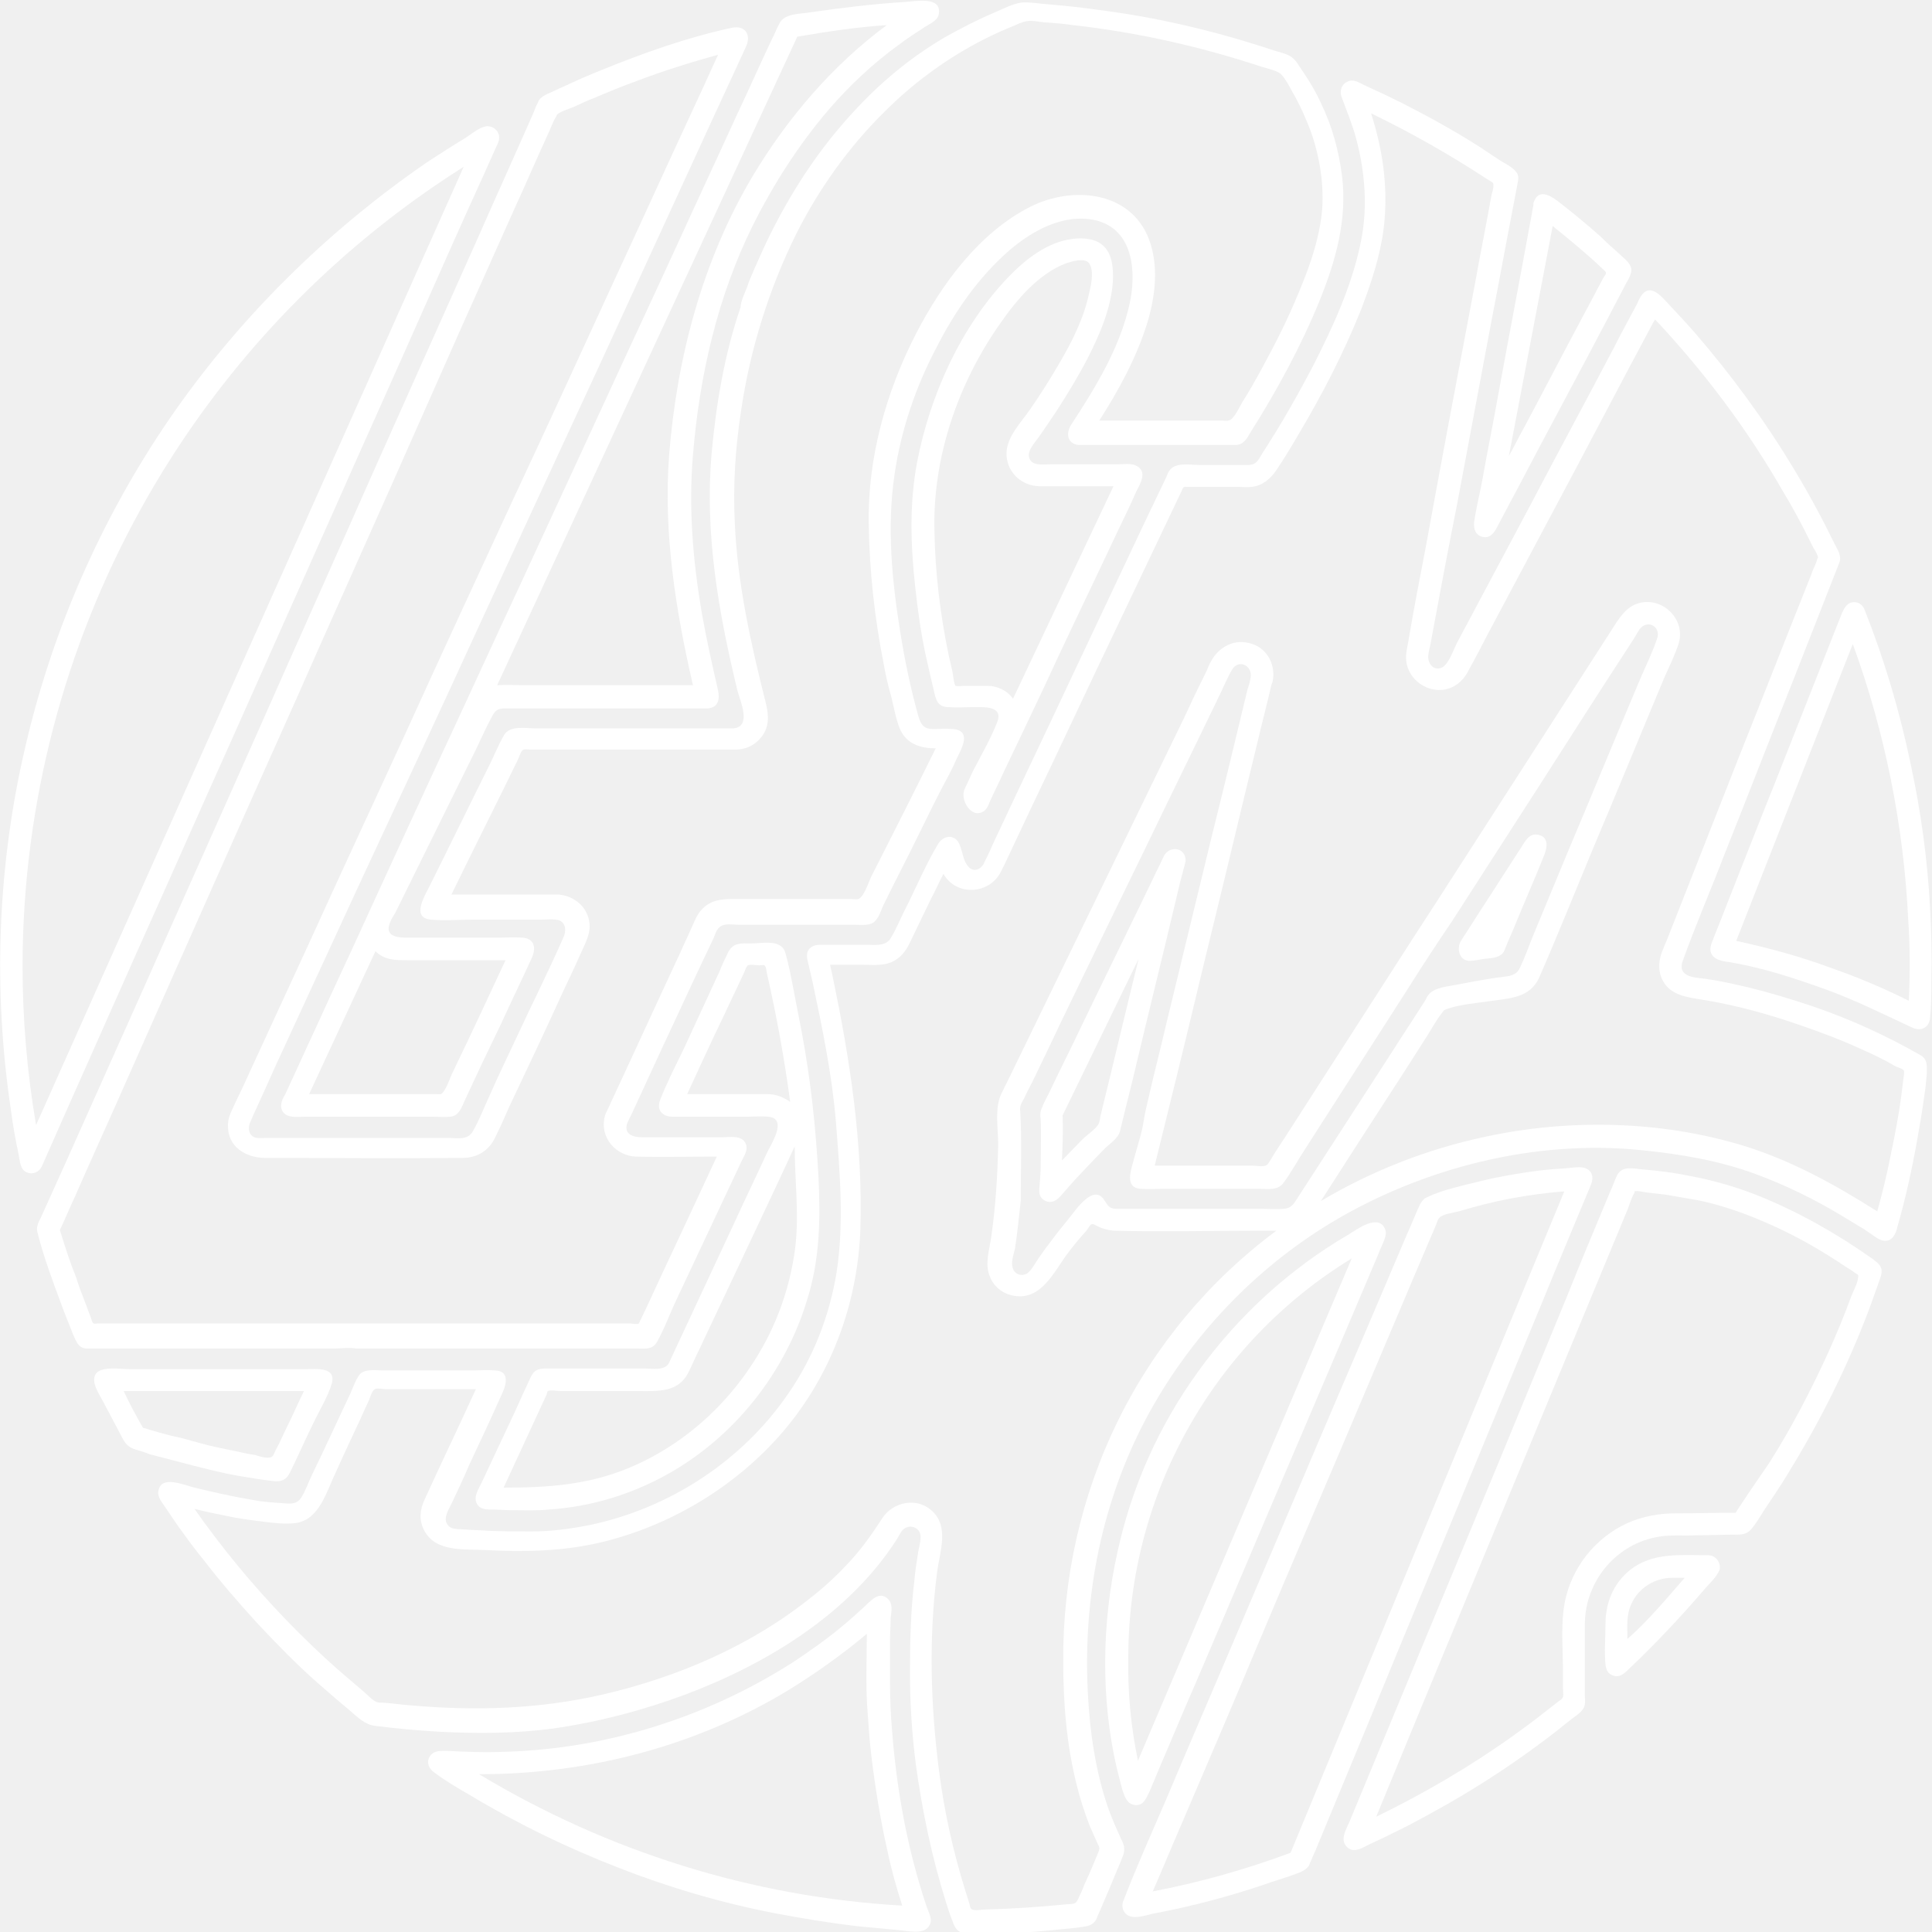
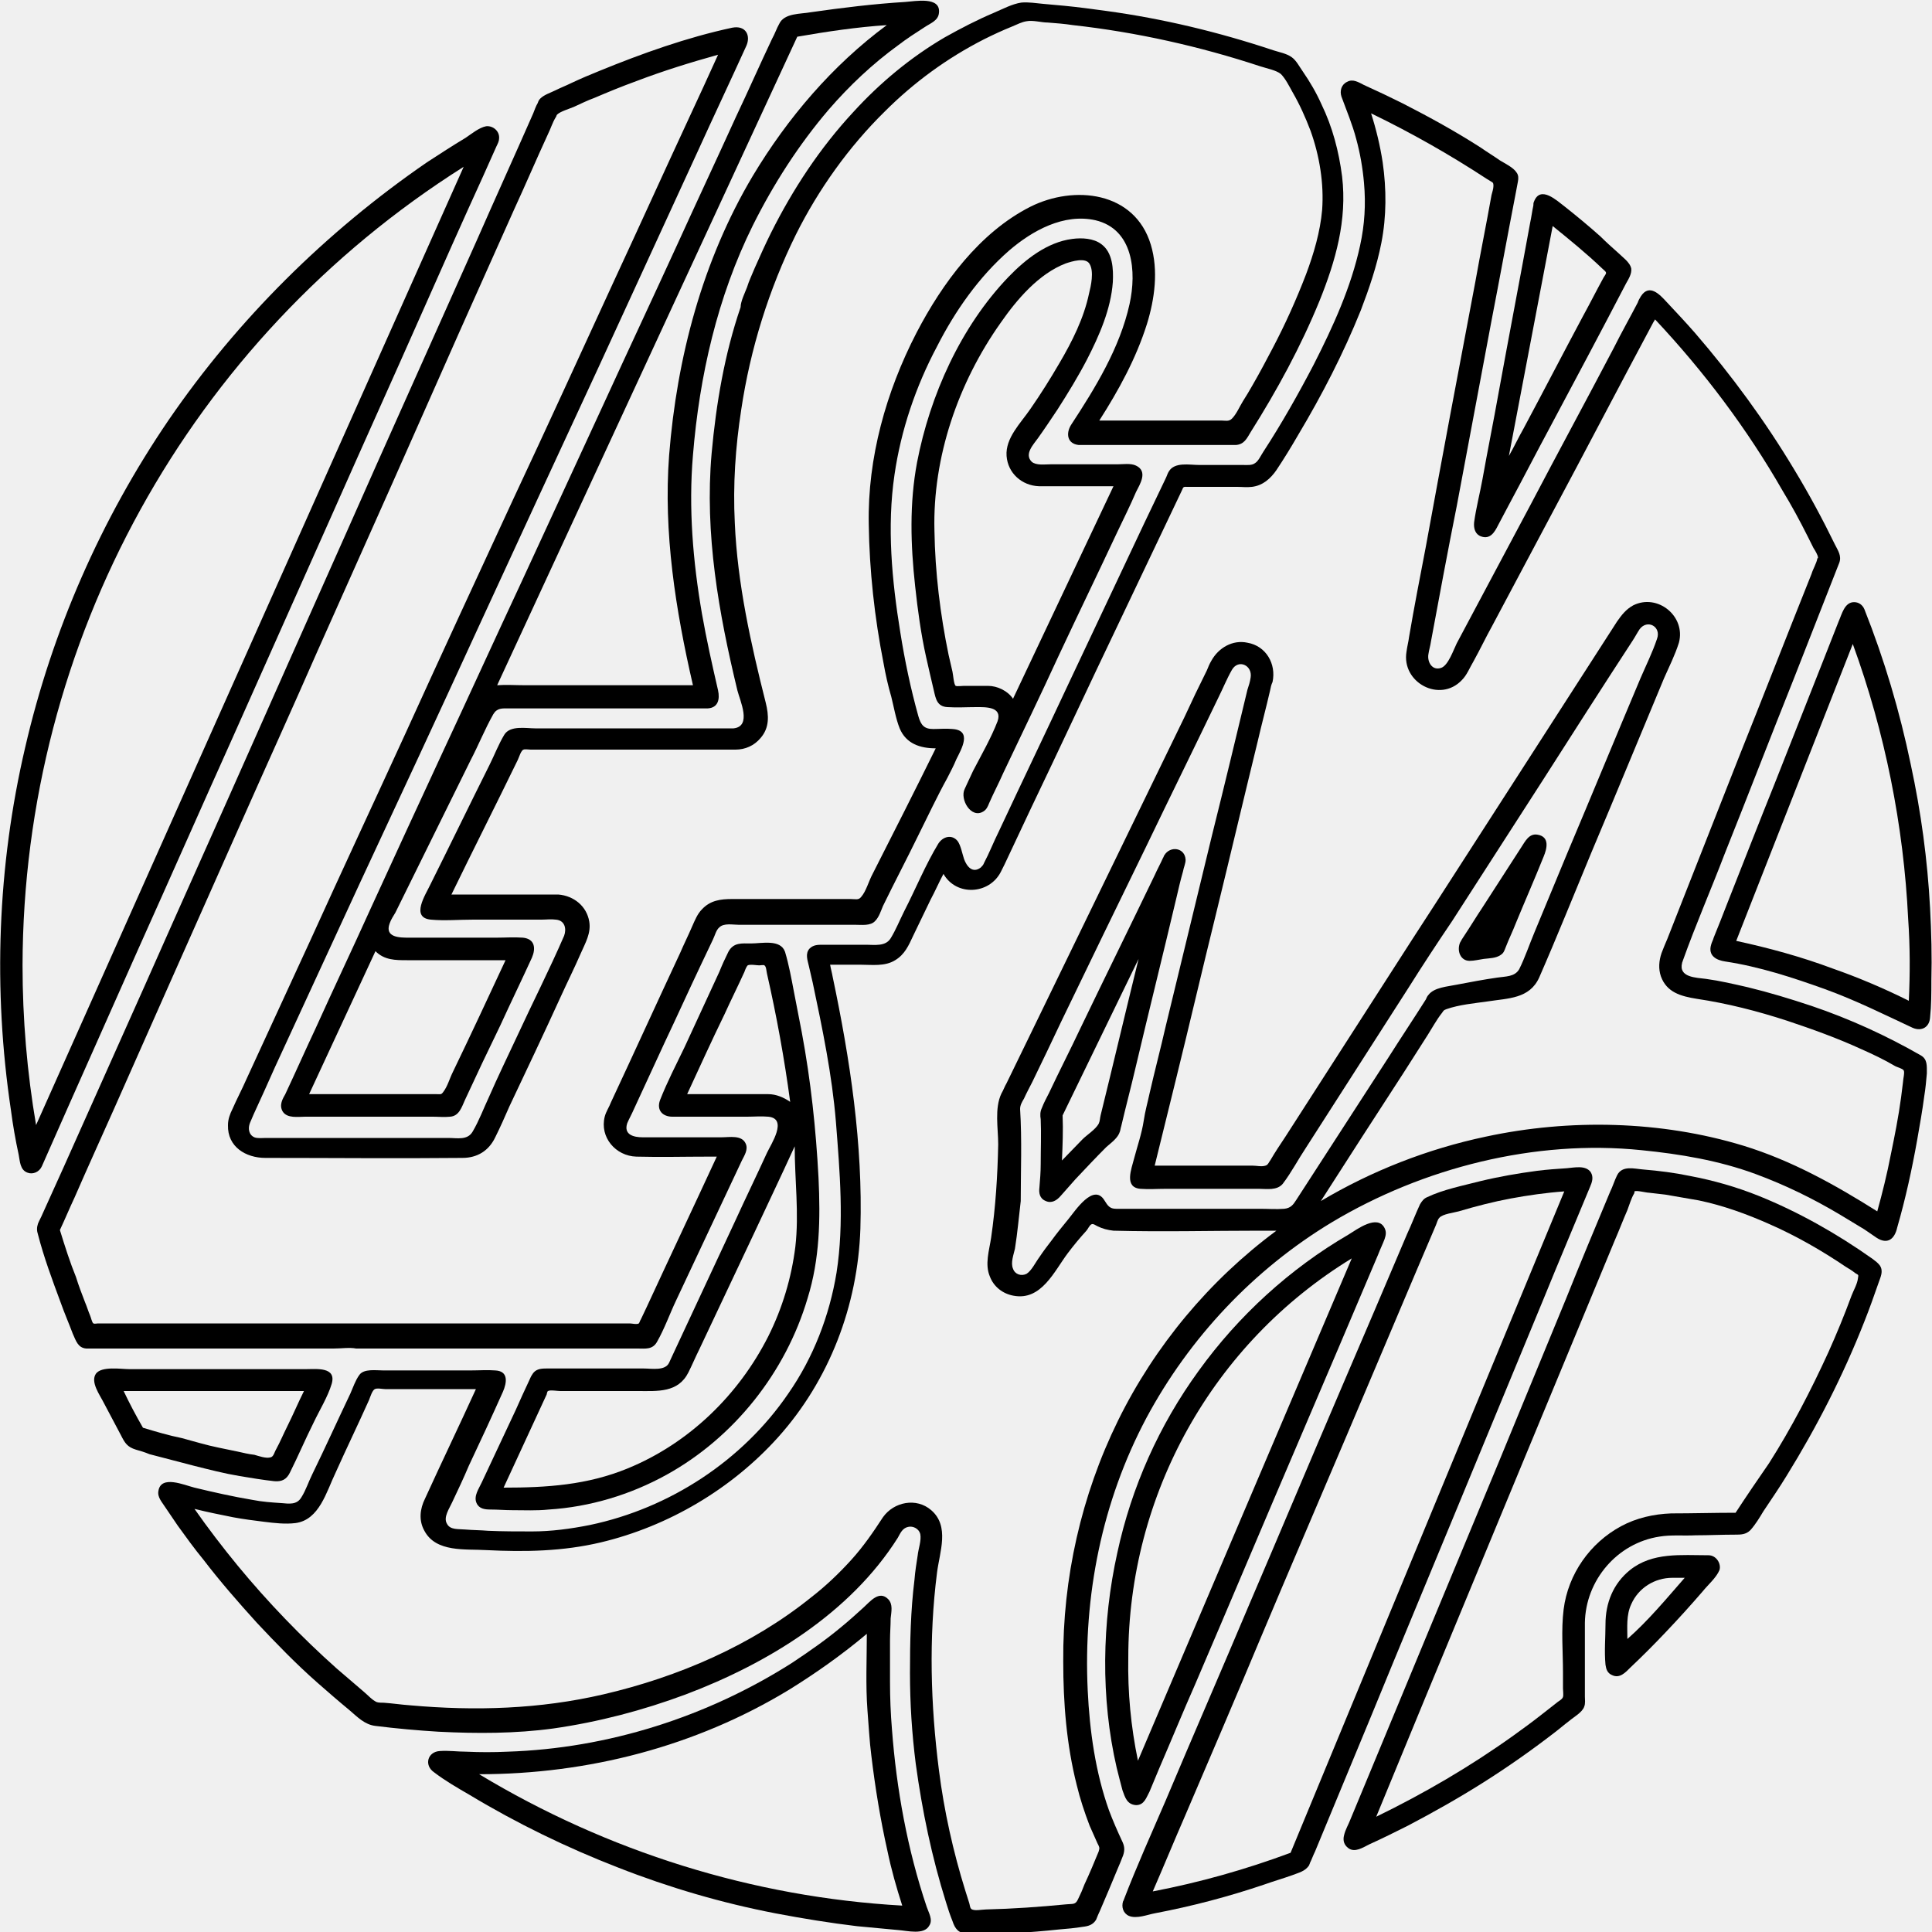
- <svg xmlns="http://www.w3.org/2000/svg" version="1.1" x="0px" y="0px" width="300" height="300" viewBox="0 0 300 300" xml:space="preserve" fill="#FFF">
+ <svg xmlns="http://www.w3.org/2000/svg" version="1.1" x="0px" y="0px" width="300" height="300" viewBox="0 0 300 300" xml:space="preserve">
  <path d="M228.2,149.2c0.7,0,1.5-0.2,2.2-0.3c0.8-0.1,1.9-0.1,2.6-0.6c0.5-0.3,0.6-0.7,0.8-1.2c0.5-1.3,1.1-2.5,1.6-3.8 c1.4-3.4,2.9-6.8,4.3-10.3c0.5-1.2,1-3.1-1-3.4c-1.3-0.2-1.9,1.1-2.5,2c-2,3.1-4,6.2-6,9.3c-1,1.5-1.9,3-2.9,4.5 c-0.2,0.3-0.4,0.6-0.6,1C226.2,147.7,226.8,149.2,228.2,149.2L228.2,149.2z" />
  <path d="M162.4,186.5c0.9,0.4,1.7-0.1,2.3-0.8c0.8-0.9,1.6-1.8,2.3-2.6c1.6-1.7,3.2-3.4,4.8-5c0.8-0.7,1.8-1.4,2.1-2.4 c0.1-0.3,0.1-0.5,0.2-0.8c0.7-3,1.5-6,2.2-9c2.1-8.9,4.3-17.7,6.4-26.6c0.3-1.3,0.6-2.6,1-4c0.1-0.6,0.4-1.2,0.4-1.8 c-0.1-1.9-2.4-2.2-3.3-0.7c-0.1,0.1-0.1,0.3-0.2,0.4c-0.4,0.9-0.9,1.8-1.3,2.7c-3.8,7.9-7.7,15.8-11.5,23.7 c-1.6,3.4-3.3,6.7-4.9,10.1c-0.4,0.8-0.8,1.5-1.1,2.3c-0.3,0.6-0.3,1.2-0.2,1.8c0.1,2.3,0,4.7,0,7c0,1.2-0.1,2.4-0.2,3.6 C161.3,185.2,161.4,186.1,162.4,186.5z M165,173.2l11.8-24.3c-2,8.1-3.9,16.2-5.9,24.3c-0.1,0.4-0.1,0.9-0.3,1.3 c-0.5,0.9-1.8,1.7-2.5,2.4c-1.1,1.1-2.1,2.2-3.2,3.3C165,177.8,165.1,175.5,165,173.2z" />
  <path d="M230,83.3c1.4,0.5,2.1-0.7,2.6-1.7c0.6-1.1,1.2-2.3,1.8-3.4c2.1-3.9,4.1-7.8,6.2-11.7c4-7.5,8-15,11.9-22.5 c0.4-0.7,0.9-1.5,0.8-2.3c-0.2-1-1.4-1.8-2.1-2.5c-0.9-0.8-1.8-1.6-2.7-2.5c-1.8-1.6-3.6-3.1-5.5-4.6c-1.2-0.9-3.8-3.4-4.8-0.8 c-0.1,0.2-0.1,0.4-0.1,0.6c-0.2,0.9-0.3,1.8-0.5,2.7c-1.6,8.8-3.3,17.6-4.9,26.4c-0.8,4.5-1.7,8.9-2.5,13.4c-0.4,2.2-1,4.5-1.3,6.7 C228.8,82.1,229.1,83,230,83.3z M241.1,35.1c2.6,2.1,5.3,4.3,7.7,6.6c0.8,0.7,0.7,0.6,0.2,1.4c-1.1,2-2.1,4-3.2,6 c-3.1,5.8-6.1,11.6-9.2,17.4c-0.8,1.4-1.5,2.9-2.3,4.3L241.1,35.1z" />
  <path d="M6.5,181.1c1.4-3.2,2.8-6.3,4.2-9.5c3.6-8.1,7.2-16.2,10.8-24.3c4.9-10.9,9.7-21.8,14.6-32.7 c5.2-11.7,10.4-23.3,15.6-35c4.6-10.4,9.3-20.8,13.9-31.2c3.1-7,6.2-14,9.4-21c0.7-1.6,1.4-3.1,2.1-4.7c0.2-0.4,0.4-0.8,0.4-1.2 c0.1-1.1-0.9-2-2-1.9c-1.1,0.2-2.3,1.2-3.2,1.8c-2,1.2-4,2.5-6,3.8C50.6,36,36.9,49.6,26.2,65.2C15.7,80.6,8.1,97.9,3.9,116.1 c-4.3,18.4-5,37.6-2.2,56.3c0.3,2.3,0.7,4.6,1.2,6.9c0.2,1,0.2,2.4,1.4,2.8C5.1,182.4,6.1,182,6.5,181.1z M3.5,149.9 C3.6,99.6,29.4,52.8,72,25.9L5.6,174.7C4.2,166.5,3.5,158.2,3.5,149.9z" />
  <path d="M55.3,209.4c7,0,14,0,21,0c5.7,0,11.3,0,17,0c1.9,0,3.8,0,5.7,0c1.2,0,2.3,0.2,3-1c1.2-2.1,2-4.4,3-6.5 c3.4-7.2,6.8-14.5,10.2-21.7c0.4-0.8,1-1.7,0.6-2.6c-0.6-1.4-2.5-1-3.8-1c-4.1,0-8.1,0-12.2,0c-1.4,0-3-0.4-2.4-2.2 c0.3-0.7,0.7-1.4,1-2.1c1.6-3.5,3.2-6.9,4.8-10.4c1.9-4,3.7-8,5.6-12c0.6-1.3,1.3-2.7,1.9-4c0.3-0.6,0.5-1.5,1-1.9 c0.7-0.7,2.1-0.4,3-0.4c1.9,0,3.7,0,5.6,0c4.2,0,8.3,0,12.5,0c1,0,2.4,0.2,3.1-0.6c0.6-0.6,0.9-1.6,1.2-2.3c1.8-3.7,3.7-7.3,5.5-11 c1.5-3,2.9-6,4.5-8.9c0.5-1,1-1.9,1.4-2.9c0.8-1.6,2.5-4.5-0.6-4.7c-1-0.1-2,0-3,0c-1.4,0-1.9-0.6-2.3-2c-1.2-4.3-2.1-8.6-2.8-13 c-1.3-8-2.1-16.4-0.9-24.5c1-6.9,3.3-13.7,6.6-19.9c2.8-5.5,6.5-10.8,11.2-14.9c3.6-3.1,8.5-5.8,13.4-4.7c5.9,1.4,6.4,8,5.3,13 c-1.5,6.8-5.3,13-9.1,18.8c-0.8,1.3-0.6,2.9,1.2,3.1c0.3,0,0.5,0,0.8,0c1.5,0,3,0,4.4,0c4.4,0,8.9,0,13.3,0c1.6,0,3.2,0,4.8,0 c0.4,0,0.7,0,1.1,0c1.3-0.1,1.7-1,2.3-2c4.1-6.5,7.8-13.3,10.7-20.4c2.5-6.2,4.3-12.5,3.5-19.3c-0.5-3.9-1.5-7.7-3.2-11.2 c-0.8-1.8-1.8-3.5-2.9-5.1c-0.5-0.7-1-1.7-1.7-2.2c-0.8-0.6-2-0.8-2.9-1.1c-8.4-2.8-17.1-4.9-25.9-6.1c-2.2-0.3-4.4-0.6-6.5-0.8 c-1.1-0.1-2.2-0.2-3.3-0.3c-1.1-0.1-2.3-0.3-3.4-0.2c-1.4,0.2-2.9,1-4.3,1.6c-2.6,1.1-5.1,2.4-7.6,3.8c-5.3,3.1-10.1,7.1-14.2,11.6 c-5.2,5.6-9.4,12-12.8,18.8c-0.9,1.8-1.7,3.6-2.5,5.4c-0.4,1-0.9,2-1.2,3c-0.3,0.8-1,2.2-1,3.1c-2.5,7.3-3.8,15-4.5,22.7 c-1.1,12.5,1.1,24.8,4,36.8c0.4,1.6,2.3,5.6-0.6,5.9c-0.5,0-1.1,0-1.6,0c-2.8,0-5.6,0-8.5,0c-6.9,0-13.8,0-20.7,0 c-1.4,0-3.9-0.5-4.8,1c-0.9,1.5-1.5,3.1-2.3,4.7c-3.1,6.2-6.1,12.4-9.2,18.6c-0.7,1.5-3.1,5.1,0.1,5.4c2.1,0.2,4.4,0,6.6,0 c3.5,0,7.1,0,10.6,0c0.7,0,1.5-0.1,2.2,0c1.4,0.1,1.7,1.4,1.3,2.5c-2.3,5.3-4.9,10.4-7.3,15.6c-1.5,3.2-3,6.3-4.4,9.5 c-0.8,1.7-1.5,3.6-2.5,5.3c-0.8,1.4-2.4,1-3.8,1c-3.1,0-6.2,0-9.2,0c-6.4,0-12.7,0-19.1,0c-0.5,0-1.3,0.1-1.8-0.1 c-0.9-0.4-1-1.4-0.7-2.2c0.2-0.5,0.4-0.9,0.6-1.4c1.1-2.4,2.2-4.8,3.3-7.3c4.4-9.5,8.7-18.9,13.1-28.4C62,124,68.1,110.9,74.1,97.8 C80.4,84.1,86.7,70.5,93,56.9c5.1-11.1,10.2-22.2,15.3-33.3c2.5-5.5,5.1-11,7.6-16.5c0.7-1.6-0.1-3.2-2.2-2.8c-7,1.5-14,4-20.6,6.7 c-1.5,0.6-2.9,1.2-4.4,1.9c-0.8,0.4-1.6,0.7-2.4,1.1c-0.8,0.4-1.8,0.7-2.4,1.3c-0.2,0.2-0.3,0.4-0.4,0.7c-0.3,0.5-0.5,1.1-0.7,1.6 c-2.9,6.6-5.9,13.2-8.8,19.8C68.8,49,63.6,60.7,58.4,72.3C52.3,86.1,46.1,99.9,40,113.7c-5.8,13.1-11.7,26.2-17.5,39.3 c-4.2,9.4-8.4,18.8-12.6,28.2c-1.1,2.4-2.2,4.9-3.3,7.3c-0.2,0.5-0.5,1-0.7,1.5c-0.2,0.6-0.2,1.1,0,1.7c0.9,3.5,2.2,7,3.5,10.5 c0.6,1.7,1.3,3.3,1.9,4.9c0.5,1.1,0.8,2.2,2.1,2.3c0.4,0,0.8,0,1.2,0c2.3,0,4.7,0,7,0c7.3,0,14.6,0,21.8,0c2.8,0,5.6,0,8.4,0 C53,209.4,54.3,209.2,55.3,209.4z M9.3,191c0.8-1.7,1.5-3.4,2.3-5.1c2-4.6,4.1-9.2,6.1-13.7c3-6.8,6-13.5,9-20.3 c3.6-8.1,7.2-16.2,10.8-24.3c3.9-8.8,7.9-17.6,11.8-26.5c3.9-8.7,7.7-17.3,11.6-26c3.5-7.9,7-15.8,10.5-23.7 c2.8-6.3,5.6-12.5,8.4-18.8c1.8-3.9,3.5-7.9,5.3-11.8c0.4-0.8,0.7-1.8,1.2-2.6c0.1-0.1,0.1-0.3,0.2-0.4c0.5-0.5,1.9-0.9,2.6-1.2 c1.1-0.5,2.1-1,3.2-1.4c2.1-0.9,4.3-1.8,6.5-2.6c4.2-1.6,8.4-2.9,12.7-4.1c-1.5,3.3-3,6.6-4.5,9.8c-3.9,8.4-7.7,16.8-11.6,25.2 c-5.2,11.3-10.4,22.7-15.7,34c-5.6,12.1-11.2,24.2-16.7,36.3c-4.9,10.7-9.9,21.4-14.8,32.2c-3.3,7.2-6.6,14.3-9.9,21.5 c-0.7,1.6-1.5,3.1-2.2,4.7c-0.4,0.8-0.7,1.6-0.7,2.5c-0.1,3.4,2.8,5.1,5.8,5.1c10.2,0,20.4,0.1,30.6,0c2.3,0,4.1-1.1,5.1-3.2 c0.8-1.6,1.5-3.2,2.2-4.8c2.7-5.7,5.4-11.4,8-17.1c1-2.2,2.1-4.4,3.1-6.7c0.7-1.6,1.6-3.1,1.3-4.9c-0.4-2.4-2.4-4-4.8-4.2 c-0.6,0-1.2,0-1.8,0c-3.1,0-6.1,0-9.2,0c-1.9,0-3.8,0-5.6,0c3.4-7,6.9-13.9,10.3-20.9c0.2-0.4,0.5-1.5,0.9-1.6c0.2-0.1,0.8,0,1.1,0 c0.7,0,1.4,0,2,0c4.6,0,9.2,0,13.9,0c4.4,0,8.9,0,13.3,0c0.9,0,1.7,0,2.6,0c1.5,0,2.9-0.6,3.9-1.8c1.4-1.6,1.3-3.5,0.8-5.5 c-2.3-9.1-4.4-18.5-4.8-27.9c-0.3-5.9,0.1-11.8,1-17.6c1.4-9.4,4.3-18.7,8.5-27.2c3.5-7,8.2-13.6,13.8-19.1 c4.5-4.5,9.7-8.3,15.4-11.2c1.4-0.7,2.9-1.4,4.4-2c0.7-0.3,1.5-0.7,2.2-0.8c1-0.2,2.3,0.2,3.3,0.2c1.3,0.1,2.6,0.2,3.9,0.4 c9.9,1.1,19.7,3.3,29.1,6.4c0.9,0.3,2.5,0.6,3.2,1.2c0.7,0.7,1.3,1.9,1.8,2.8c1.1,1.9,2,3.9,2.8,6c1.4,3.9,2.1,8.2,1.8,12.3 c-0.3,3.4-1.3,6.8-2.5,10c-1.5,3.9-3.2,7.7-5.2,11.5c-1,1.9-2,3.8-3.1,5.7c-0.5,0.9-1,1.7-1.5,2.5c-0.5,0.8-1,2-1.7,2.7 c-0.5,0.5-1,0.3-1.7,0.3c-1.2,0-2.4,0-3.6,0c-3.4,0-6.8,0-10.2,0c-1.7,0-3.4,0-5.1,0c3-4.7,5.7-9.6,7.4-15 c1.2-3.9,1.8-8.3,0.6-12.3c-2.5-8.3-11.9-9.3-18.7-5.9c-7.9,4-13.7,11.9-17.7,19.6c-4.7,9.1-7.6,19.4-7.4,29.7 c0.1,7.2,0.9,14.5,2.3,21.6c0.3,1.7,0.7,3.5,1.2,5.2c0.4,1.6,0.7,3.4,1.3,4.9c1,2.4,3.2,3.1,5.6,3.1c-3.2,6.5-6.5,13-9.8,19.5 c-0.6,1.1-1,2.7-1.8,3.6c-0.4,0.5-0.9,0.3-1.6,0.3c-4.3,0-8.7,0-13,0c-1.8,0-3.6,0-5.4,0c-1.8,0-3.4,0.2-4.7,1.6 c-0.7,0.7-1.1,1.7-1.5,2.6c-0.6,1.4-1.3,2.8-1.9,4.2c-3.6,7.7-7.1,15.4-10.7,23.1c-0.3,0.8-0.8,1.5-1,2.3c-0.8,3.2,1.7,6.1,4.9,6.2 c3.8,0.1,7.5,0,11.3,0c0.4,0,0.8,0,1.2,0c-3.6,7.8-7.3,15.6-10.9,23.4c-0.3,0.6-0.6,1.3-0.9,1.9c-0.1,0.1-0.2,0.5-0.3,0.6 c-0.3,0.2-1.1,0-1.4,0c-1.1,0-2.2,0-3.4,0c-4.3,0-8.6,0-13,0c-8.3,0-16.7,0-25,0c-7.2,0-14.3,0-21.5,0c-5.1,0-10.3,0-15.4,0 c-1.4,0-2.9,0-4.3,0c-0.2,0-0.5,0.1-0.7,0c-0.2-0.1-0.4-1-0.5-1.2c-0.3-0.7-0.5-1.4-0.8-2.1c-0.5-1.3-1-2.6-1.4-3.9 C10.9,196.1,10.1,193.6,9.3,191L9.3,191z" />
  <path d="M43.9,172.6c0.7,1.1,2.4,0.8,3.5,0.8c2,0,4,0,5.9,0c4.6,0,9.2,0,13.9,0c0.9,0,1.8,0.1,2.7,0 c1.4-0.1,1.8-1.5,2.3-2.6c1.8-3.9,3.6-7.7,5.5-11.6c1.6-3.5,3.3-7,4.9-10.5c0.6-1.4,0.5-2.9-1.4-3.1c-1.4-0.1-2.8,0-4.1,0 c-4.5,0-9.1,0-13.6,0c-1.4,0-3.8,0-3-2.2c0.2-0.6,0.6-1.2,0.9-1.7c3.9-7.9,7.8-15.8,11.7-23.7c1.2-2.3,2.2-4.8,3.5-7.1 c0.6-1,1.4-0.9,2.4-0.9c1.5,0,3,0,4.5,0c8.5,0,17,0,25.5,0c0.3,0,0.6,0,0.9,0c1.6-0.1,1.9-1.4,1.6-2.8c-0.9-3.9-1.8-7.9-2.5-11.9 c-1.4-8.1-2.1-16.4-1.4-24.6c1-12.3,3.8-24.6,9.3-35.7c3.2-6.4,7.1-12.5,11.8-18c3.2-3.7,6.8-7.1,10.8-10c1.3-1,2.7-1.9,4.1-2.8 c0.9-0.6,2.1-1,2.2-2.2c0.3-2.6-3.7-1.8-5.2-1.7c-4.9,0.3-9.8,0.9-14.7,1.6c-1.6,0.3-4.1,0.1-4.9,1.8c-0.4,0.7-0.7,1.6-1.1,2.3 c-1.9,4-3.7,8.1-5.6,12.1c-3,6.6-6.1,13.2-9.1,19.8c-3.8,8.3-7.7,16.6-11.5,24.9c-4.2,9.1-8.4,18.2-12.6,27.3 c-4.2,9-8.3,18-12.5,27c-3.7,8-7.4,16-11.1,24.1c-2.8,6.2-5.7,12.3-8.5,18.5c-1.6,3.4-3.1,6.8-4.7,10.2 C43.9,170.6,43.3,171.6,43.9,172.6z M123.8,5.7c4.6-0.8,9.3-1.5,13.9-1.8c-8.4,6.2-15.4,14.4-20.8,23.4 c-7.8,13.1-11.8,28.2-13,43.4c-0.9,12,1,24,3.7,35.7c-8.7,0-17.5,0-26.2,0c-1.4,0-2.8-0.1-4.2,0L123.8,5.7z M58.3,147.7 c1.4,1.4,3.1,1.4,4.9,1.4c1.9,0,3.8,0,5.7,0c3.2,0,6.4,0,9.6,0c-2.7,5.8-5.4,11.6-8.2,17.4c-0.5,1-0.8,2.2-1.5,3.1 c-0.3,0.4-0.4,0.3-1,0.3c-3.5,0-7,0-10.5,0c-3.1,0-6.2,0-9.3,0L58.3,147.7z" />
  <path d="M149.8,122.5c-0.8,1.6,1,4.7,2.9,3.5c0.5-0.3,0.7-0.8,0.9-1.3c0.7-1.6,1.5-3.1,2.2-4.7 c2.9-6.1,5.8-12.1,8.6-18.2c3-6.4,6.1-12.8,9.1-19.2c1-2.1,2-4.1,2.9-6.2c0.6-1.2,1.9-3.2,0-4.1c-0.8-0.4-2.1-0.2-2.9-0.2 c-1.8,0-3.5,0-5.3,0c-1.7,0-3.4,0-5.1,0c-0.9,0-2.2,0.2-2.9-0.4c-1.2-1.2,0.3-2.7,1-3.7c1-1.4,2-2.9,3-4.4c1.6-2.5,3.2-5.1,4.6-7.8 c1.9-3.7,3.7-7.8,4-12c0.1-2,0-4.6-1.8-5.9c-1.2-0.9-3-1-4.5-0.8c-3.9,0.5-7.3,3.2-9.9,5.9c-7.4,7.7-12.2,18.4-14.2,28.8 c-1.2,6.4-1,12.8-0.3,19.2c0.4,3.7,0.9,7.4,1.7,11c0.4,1.8,0.8,3.5,1.2,5.2c0.3,1.3,0.5,2.5,2.1,2.6c1.5,0.1,3,0,4.5,0 c1.4,0,4.1-0.1,3.3,2.2c-1,2.6-2.5,5.2-3.8,7.7C150.6,120.8,150.2,121.6,149.8,122.5z M153.4,106.5c-1.2,0-2.5,0-3.7,0 c-0.2,0-1.1,0.1-1.3,0c-0.3-0.2-0.4-1.8-0.5-2.2c-0.2-0.9-0.4-1.7-0.6-2.6c-1.3-6.3-2.1-12.8-2.2-19.3c-0.3-11.4,3.7-23,10.3-32.3 c2.5-3.6,5.9-7.6,10.1-9.2c0.9-0.3,3.1-1,3.7,0.1c0.7,1.2,0.2,3.4-0.1,4.6c-0.8,3.8-2.6,7.4-4.6,10.8c-1.4,2.4-2.9,4.8-4.5,7.1 c-1.5,2.2-3.9,4.5-3.7,7.3c0.2,2.7,2.4,4.6,5,4.7c1.1,0,2.2,0,3.3,0c2.8,0,5.5,0,8.3,0l-15.6,33 C156.5,107.3,154.9,106.5,153.4,106.5z" />
  <path d="M176.4,280.3c1.3,0,1.6-1.2,2.1-2.1c0.5-1.2,1-2.4,1.5-3.6c1.9-4.4,3.7-8.8,5.6-13.1 c5.4-12.6,10.7-25.2,16.1-37.8c4.1-9.6,8.2-19.2,12.3-28.9c0.3-0.8,0.7-1.6,1-2.4c0.2-0.6,0.3-1.1,0-1.7c-1.1-2.2-4.3,0.2-5.6,1 c-9.1,5.3-17.1,12.6-23.3,21.2c-6.1,8.4-10.4,18-12.6,28.2c-2.4,10.8-2.6,22.6-0.1,33.4c0.3,1.2,0.6,2.4,0.9,3.5 C174.7,279.1,175,280.2,176.4,280.3z M175.2,257.4c0-25.3,13.1-48.8,34.7-62l-33.2,78C175.6,268.1,175.1,262.8,175.2,257.4 L175.2,257.4z" />
  <path d="M290.8,195.5c-5.5-3.9-11.5-7.3-17.7-9.8c-3.5-1.4-7-2.4-10.7-3.1c-2.4-0.5-4.8-0.8-7.2-1 c-1.4-0.1-3.3-0.7-4.1,0.9c-0.4,0.8-0.7,1.8-1.1,2.6c-2.3,5.5-4.6,11-6.8,16.5c-3.5,8.5-7,17-10.5,25.5 c-3.8,9.1-7.5,18.1-11.3,27.2c-3,7.2-6,14.5-9,21.7c-0.9,2.2-1.8,4.3-2.7,6.5c-0.3,0.8-0.8,1.6-1,2.5c-0.2,0.8,0,1.5,0.7,2 c1,0.7,2.2-0.1,3.2-0.6c2-0.9,4-1.9,6-2.9c4-2.1,7.9-4.3,11.7-6.7c3.8-2.4,7.5-5,11-7.7c0.8-0.6,1.6-1.3,2.4-1.9 c0.7-0.6,2-1.3,2.3-2.2c0.2-0.5,0.1-1.1,0.1-1.6c0-3.8,0-7.6,0-11.4c0.1-6.6,5-12.4,11.6-13.4c1.8-0.3,3.7-0.1,5.6-0.2 c2,0,4.1-0.1,6.1-0.1c0.9,0,1.7,0,2.4-0.7c0.8-0.9,1.4-1.9,2-2.9c1.2-1.8,2.5-3.7,3.6-5.5c4.7-7.6,8.8-15.6,12.1-24 c0.8-2,1.5-4,2.2-6c0.3-0.9,0.8-1.8,0.2-2.7C291.6,196.1,291.2,195.8,290.8,195.5z M269.5,234.9c-3.3,0-6.7,0.1-10,0.1 c-2.7,0.1-5.4,0.7-7.8,2c-4.8,2.6-8.2,7.4-8.9,12.9c-0.4,3.2-0.1,6.6-0.1,9.8c0,0.8,0,1.7,0,2.5c0,0.3,0.1,1,0,1.3 c-0.1,0.4-0.8,0.7-1.1,1c-0.8,0.6-1.5,1.2-2.3,1.8c-1.4,1.1-2.9,2.2-4.3,3.2c-6.7,4.8-13.9,9-21.3,12.6c2.5-6.1,5-12.1,7.5-18.2 c5.2-12.6,10.5-25.3,15.7-37.9c4.6-11.1,9.2-22.2,13.8-33.3c0.7-1.6,1.3-3.2,2-4.8c0.3-0.8,0.6-1.8,1-2.5c0.1-0.1,0.1-0.3,0.1-0.4 c0.3-0.2,1.8,0.2,2.2,0.2c0.9,0.1,1.7,0.2,2.6,0.3c1.7,0.3,3.4,0.6,5.2,0.9c3.8,0.8,7.4,2.1,11,3.7c4.1,1.8,8.1,4.1,11.8,6.6 c0.5,0.3,1,0.6,1.5,1c0.5,0.3,0.5,0.2,0.4,0.8c-0.1,0.9-0.7,1.9-1,2.7c-1.1,3-2.3,5.9-3.6,8.8c-2.7,5.9-5.7,11.7-9.2,17.2 C272.9,229.8,271.2,232.3,269.5,234.9z" />
  <path d="M289.5,94.6c-0.3-0.7-0.9-1.1-1.6-1.1c-1.5,0-1.9,1.9-2.4,3c-0.8,2-1.6,4.1-2.4,6.1c-2.5,6.3-5,12.7-7.5,19 c-2.5,6.2-4.9,12.4-7.4,18.7c-0.7,1.8-1.4,3.6-2.1,5.3c-0.1,0.4-0.3,0.7-0.4,1.1c-0.5,1.7,0.8,2.4,2.2,2.6 c5.3,0.8,10.5,2.5,15.5,4.3c4.7,1.7,9.1,3.9,13.6,6c1.4,0.6,2.6-0.1,2.7-1.6c0.2-1.9,0.2-3.8,0.2-5.7c0.1-3.8,0-7.5-0.2-11.3 c-0.4-7.5-1.4-14.9-3-22.3C295,110.5,292.6,102.4,289.5,94.6z M296.4,155.4c-3.8-1.9-7.8-3.6-11.8-5c-4.8-1.8-9.9-3.2-15-4.3 l18.1-46.1c5,13.7,7.9,28.2,8.6,42.7C296.6,147,296.6,151.2,296.4,155.4L296.4,155.4z" />
  <path d="M298.3,163.9c-5.4-3.1-11.1-5.7-17-7.7c-3.3-1.1-6.6-2.1-9.9-2.9c-2.2-0.5-4.3-1-6.5-1.3 c-1.5-0.2-4.3-0.2-3.7-2.5c0-0.1,0.1-0.2,0.1-0.3c2-5.6,4.4-11.1,6.5-16.6c3.6-9,7.1-18.1,10.7-27.1c2.3-5.9,4.6-11.7,6.9-17.6 c0.1-0.2,0.1-0.3,0.2-0.5c0.4-1.1-0.2-1.9-0.7-2.9c-1.9-3.9-4-7.8-6.3-11.6c-4.5-7.5-9.7-14.6-15.4-21.2c-1.4-1.6-2.9-3.2-4.4-4.8 c-1.1-1.2-2.7-2.9-4-0.9c-0.2,0.3-0.4,0.7-0.5,1c-1.2,2.3-2.5,4.6-3.7,7c-4.3,8.2-8.7,16.3-13,24.5c-3.8,7.1-7.6,14.3-11.4,21.4 c-0.5,1-1.3,3.4-2.4,3.8c-1.4,0.5-2.2-0.9-2-2.1c0.1-0.7,0.3-1.3,0.4-2c1.3-7,2.6-14,4-21c1.8-9.6,3.6-19.2,5.4-28.8 c1.3-6.7,2.5-13.3,3.8-20c0.1-0.5,0.2-1.1,0.3-1.6c0.1-0.5,0.1-1-0.2-1.4c-0.5-0.8-1.8-1.4-2.6-1.9c-1-0.7-2-1.3-3-2 c-3.9-2.5-7.9-4.7-12-6.8c-2-1-4.1-2-6.1-2.9c-0.8-0.4-1.7-1-2.6-0.5c-0.9,0.4-1.2,1.4-0.9,2.3c0.8,2.2,1.7,4.3,2.3,6.6 c0.6,2.2,1,4.5,1.2,6.8c0.3,3.3,0.1,6.5-0.6,9.7c-1.4,6.5-4.2,12.6-7.2,18.5c-2.4,4.6-5,9.2-7.8,13.5c-0.4,0.6-0.8,1.5-1.3,1.8 c-0.5,0.4-1.3,0.3-1.9,0.3c-2.3,0-4.5,0-6.8,0c-1.5,0-3.8-0.5-4.7,1c-0.2,0.3-0.3,0.7-0.5,1.1c-1.1,2.3-2.2,4.6-3.3,6.9 c-3.9,8.3-7.8,16.5-11.7,24.8c-3.6,7.7-7.3,15.4-10.9,23.1c-0.8,1.6-1.5,3.4-2.3,4.9c-0.1,0.3-0.3,0.5-0.5,0.7 c-1.3,1-2.2-0.2-2.6-1.3c-0.3-0.9-0.5-2.1-1-2.8c-0.9-1.1-2.3-0.7-3,0.4c-2,3.3-3.5,7-5.3,10.5c-0.7,1.4-1.3,2.9-2.1,4.2 c-0.8,1.3-2.5,1-3.8,1c-2.2,0-4.4,0-6.7,0c-0.8,0-1.5,0-2.1,0.6c-0.7,0.8-0.3,1.8-0.1,2.7c0.2,0.9,0.4,1.7,0.6,2.6 c1.5,7.1,3,14.3,3.6,21.6c0.6,7.7,1.3,15.7,0.1,23.4c-1.1,6.7-3.6,13.2-7.5,18.8c-7.1,10.4-18.4,17.8-30.8,20.4c-3,0.6-6,1-9,1 c-2.3,0-4.5,0-6.8-0.1c-1.2-0.1-2.4-0.1-3.6-0.2c-1-0.1-2.3,0.1-2.8-0.9c-0.6-1,0.4-2.4,0.8-3.3c0.9-1.9,1.8-3.8,2.6-5.7 c1.8-3.8,3.6-7.7,5.3-11.5c0.6-1.4,0.9-3.2-1.2-3.3c-1.2-0.1-2.5,0-3.8,0c-4.5,0-9.1,0-13.6,0c-1.1,0-3-0.3-3.7,0.7 c-0.6,0.8-1,2-1.4,2.9c-2,4.2-3.9,8.4-5.9,12.5c-0.6,1.2-1,2.5-1.7,3.6c-0.7,1.2-1.9,1-3.1,0.9c-1.5-0.1-3-0.2-4.5-0.5 c-3-0.5-6.1-1.2-9-1.9c-1.6-0.4-5.2-2-5.6,0.5c-0.2,1,0.6,1.8,1.1,2.6c0.6,0.9,1.3,1.9,1.9,2.8c1.3,1.8,2.6,3.6,4,5.3 c2.6,3.4,5.4,6.6,8.3,9.8c3,3.2,6.1,6.4,9.4,9.3c1.6,1.4,3.2,2.8,4.9,4.2c1.3,1.1,2.4,2.3,4.1,2.5c3.2,0.4,6.5,0.7,9.8,0.9 c6,0.3,11.9,0.3,17.8-0.5c7-1,13.9-2.8,20.6-5.3c12.7-4.8,25.5-12.6,32.9-24.3c0.4-0.7,0.7-1.5,1.6-1.7c0.8-0.2,1.7,0.3,1.9,1.1 c0.2,1-0.3,2.3-0.4,3.3c-0.2,1.3-0.4,2.5-0.5,3.8c-0.6,4.8-0.7,9.7-0.7,14.5c0,4.7,0.3,9.4,0.9,14.1c1,7.3,2.5,14.5,4.7,21.5 c0.3,1,0.6,1.9,1,2.9c0.4,1.2,0.9,1.9,2.4,2c4.7,0.1,9.5-0.2,14.2-0.7c1.2-0.1,2.4-0.2,3.6-0.4c0.9-0.1,1.6-0.3,2.1-1.1 c0.2-0.5,0.4-1,0.6-1.4c0.9-2.1,1.8-4.2,2.7-6.4c0.3-0.7,0.6-1.4,0.9-2.2c0.3-0.9,0.2-1.5-0.2-2.3c-0.7-1.5-1.4-3.1-2-4.7 c-2.1-5.9-3-12.3-3.3-18.6c-0.7-14.7,2.2-29.3,9.1-42.3c6.7-12.5,16.7-23.1,28.8-30.4c14.2-8.5,31.6-12.9,48.1-11.2 c6,0.6,12,1.6,17.7,3.7c4.6,1.7,8.9,3.8,13.1,6.3c1.3,0.8,2.5,1.5,3.8,2.3c0.6,0.4,1.3,0.9,1.9,1.3c1.7,1.1,2.8,0.2,3.2-1.6 c1.3-4.5,2.3-9.1,3.1-13.6c0.4-2.3,0.8-4.5,1.1-6.8c0.2-1.2,0.3-2.4,0.4-3.5C299.2,165.5,299.3,164.5,298.3,163.9z M158.4,172.2 c0-0.6,0.3-1.1,0.6-1.6c0.4-0.9,0.9-1.8,1.3-2.6c1.5-3.1,3-6.2,4.5-9.4c4.4-9.1,8.8-18.2,13.2-27.2c3.7-7.7,7.5-15.4,11.2-23.1 c0.7-1.4,1.3-2.9,2.1-4.3c1-1.7,3.2-0.7,2.9,1.2c-0.1,0.7-0.3,1.3-0.5,1.9c-1.8,7.5-3.6,15-5.5,22.6c-2.4,9.9-4.8,19.8-7.2,29.7 c-0.8,3.5-1.7,6.9-2.5,10.4c-0.3,1.4-0.7,2.8-0.9,4.2c-0.3,2-1,4-1.5,5.9c-0.4,1.6-1.6,4.5,1,4.7c1.3,0.1,2.6,0,3.9,0 c2.5,0,5,0,7.6,0c2.3,0,4.6,0,6.9,0c1.2,0,2.8,0.3,3.7-0.8c1.3-1.7,2.4-3.8,3.6-5.6c5.3-8.3,10.6-16.5,15.9-24.8 c2.2-3.5,4.5-7,6.8-10.4c4.7-7.3,9.4-14.6,14.1-21.9c4.6-7.2,9.2-14.4,13.9-21.6c0.4-0.6,0.7-1.2,1.1-1.8c1.2-1.6,3.4-0.4,2.7,1.5 c-0.7,2.1-1.7,4.1-2.6,6.2c-3.8,9-7.5,18-11.3,27c-1.7,4.1-3.4,8.2-5.1,12.3c-0.8,1.9-1.5,4-2.4,5.8c-0.7,1.2-2.1,1.1-3.4,1.3 c-2.1,0.3-4.2,0.7-6.3,1.1c-1.4,0.3-3.5,0.4-4.4,1.6c-0.2,0.2-0.3,0.5-0.4,0.7c-1.9,3-3.9,6-5.8,9c-4.8,7.4-9.5,14.7-14.3,22.1 c-0.5,0.8-0.9,1.3-1.9,1.4c-1.2,0.1-2.5,0-3.8,0c-4.9,0-9.9,0-14.8,0c-2,0-4,0-6,0c-0.5,0-1,0-1.5,0c-1,0-1.3-0.5-1.8-1.3 c-1.7-2.8-4.6,1.7-5.6,2.9c-0.9,1.1-1.8,2.2-2.6,3.3c-0.7,0.9-1.3,1.7-1.9,2.6c-0.6,0.8-1.2,2.1-2,2.6c-0.8,0.4-1.8,0.1-2.1-0.8 c-0.4-0.9,0.1-2.2,0.3-3.1c0.4-2.5,0.6-4.9,0.9-7.4C158.5,181.7,158.7,177,158.4,172.2z M291.5,188.1c-6.5-4.1-13.3-7.9-20.8-10.2 c-12.8-3.9-27-4.2-40-1.4c-9,1.9-17.7,5.3-25.6,10c4.3-6.7,8.6-13.4,12.9-20c1.2-1.9,2.5-3.9,3.7-5.8c0.7-1.1,1.4-2.4,2.2-3.4 c0.3-0.4,0.2-0.4,0.7-0.6c2-0.7,4.3-0.9,6.4-1.2c3.2-0.5,6.5-0.4,8-3.7c2.8-6.4,5.4-12.9,8.1-19.4c3.8-9,7.5-18,11.3-27.1 c0.8-1.8,1.7-3.6,2.3-5.5c1.1-4.1-3.3-7.7-7.1-5.8c-1.1,0.6-1.8,1.5-2.5,2.5c-4.3,6.7-8.7,13.5-13,20.2 c-5.1,7.9-10.1,15.7-15.2,23.6c-2.4,3.7-4.8,7.4-7.1,11c-5.4,8.4-10.8,16.8-16.2,25.2c-0.8,1.2-1.6,2.4-2.3,3.6 c-0.3,0.4-0.4,0.8-0.8,0.9c-0.6,0.2-1.4,0-2,0c-1.1,0-2.3,0-3.4,0c-2.6,0-5.3,0-7.9,0c-1.3,0-2.6,0-3.9,0c1.1-4.5,2.2-8.9,3.3-13.4 c2.1-8.5,4.1-17.1,6.2-25.6c2.2-9,4.3-17.9,6.5-26.9c0.6-2.6,1.3-5.2,1.9-7.8c0.1-0.5,0.2-1,0.4-1.4c0.6-2.8-1-5.6-3.9-6.1 c-2.3-0.5-4.5,0.8-5.6,2.8c-0.3,0.5-0.5,1-0.7,1.5c-1.2,2.4-2.4,4.9-3.5,7.3c-4,8.2-8,16.5-12,24.7c-4,8.2-8,16.5-12,24.7 c-1.2,2.5-2.4,4.9-3.6,7.4c-0.3,0.5-0.5,1.1-0.8,1.6c-1.1,2.3-0.5,5.4-0.5,7.9c-0.1,4.9-0.4,9.7-1.1,14.5c-0.3,2-1,4.1-0.2,6 c0.6,1.6,2,2.7,3.7,3c4.3,0.8,6.3-3.8,8.4-6.6c0.9-1.2,1.9-2.4,2.9-3.5c0.2-0.2,0.5-0.9,0.8-1c0.3-0.1,0.5,0.1,0.9,0.3 c0.8,0.4,1.6,0.6,2.5,0.7c7.6,0.2,15.2,0,22.8,0c0.8,0,1.7,0,2.5,0c-10.4,7.7-18.9,17.9-24.6,29.5c-5.7,11.6-8.6,24.5-8.5,37.4 c0,6.4,0.5,12.9,2.1,19.2c0.5,2.1,1.2,4.2,2,6.3c0.4,0.9,0.8,1.8,1.2,2.7c0.3,0.6,0.4,0.7,0.2,1.3c-0.7,1.7-1.4,3.4-2.2,5.1 c-0.3,0.8-0.6,1.5-1,2.3c-0.4,0.9-0.8,0.7-1.8,0.8c-4.1,0.4-8.3,0.7-12.5,0.8c-0.6,0-1.9,0.3-2.3-0.1c-0.2-0.2-0.2-0.6-0.3-0.9 c-0.2-0.6-0.4-1.3-0.6-1.9c-1.9-6.1-3.3-12.4-4.1-18.7c-1.3-10.2-1.6-20.5-0.3-30.7c0.4-3.2,2-7.2-0.9-9.7c-2.3-2-5.8-1.3-7.5,1.1 c-1.5,2.3-3,4.5-4.9,6.6c-1.9,2.1-4,4.1-6.2,5.8c-9.3,7.5-20.7,12.4-32.3,15.1c-9.9,2.3-19.9,2.6-30,1.7c-1.4-0.1-2.7-0.3-4.1-0.4 c-0.3,0-0.8,0-1.1-0.1c-0.7-0.3-1.4-1.1-2-1.6c-1.4-1.2-2.8-2.4-4.2-3.6c-5.5-4.9-10.7-10.3-15.4-16c-2.3-2.8-4.6-5.8-6.7-8.8 c2,0.5,4,0.9,6,1.3c1.6,0.3,3.2,0.5,4.8,0.7c1.6,0.2,3.3,0.4,4.9,0.2c3.7-0.5,4.8-4.9,6.2-7.8c1.7-3.8,3.5-7.5,5.2-11.3 c0.2-0.5,0.5-1.5,0.9-1.7c0.4-0.2,1.2,0,1.6,0c0.9,0,1.8,0,2.6,0c3.8,0,7.7,0,11.5,0c-2.6,5.7-5.3,11.3-7.9,17 c-0.8,1.6-1,3.4-0.1,5c1.8,3.4,6.4,2.8,9.6,3c6,0.3,11.9,0.2,17.8-1.2c10.5-2.5,20.3-8.3,27.5-16.3c8-8.9,12.4-20.5,12.8-32.4 c0.4-13.1-1.6-26.3-4.3-39.1c-0.1-0.6-0.3-1.3-0.4-1.9c1.6,0,3.1,0,4.7,0c1.8,0,3.8,0.3,5.4-0.7c1.5-0.9,2.1-2.3,2.8-3.8 c0.9-1.9,1.8-3.7,2.7-5.6c0.7-1.3,1.3-2.7,2-4c2,3.5,7.1,3.2,8.9-0.3c0.2-0.4,0.4-0.8,0.6-1.2c1.3-2.8,2.7-5.7,4-8.5 c4.6-9.6,9.1-19.3,13.7-28.9c3.3-6.9,6.5-13.7,9.8-20.6c0.3-0.7,0.2-0.6,1.1-0.6c2.5,0,5,0,7.5,0c0.8,0,1.5,0.1,2.3,0 c1.7-0.2,2.9-1.3,3.8-2.6c1.2-1.8,2.3-3.6,3.4-5.5c3.7-6.2,7-12.6,9.7-19.3c1.3-3.4,2.5-6.9,3.2-10.5c0.8-4.1,0.8-8.3,0.2-12.5 c-0.4-2.6-1-5.1-1.8-7.6c6.2,3,12.2,6.4,18,10.2c0.9,0.6,1,0.4,1,1.1c0,0.4-0.2,1-0.3,1.4c-0.8,4.5-1.7,8.9-2.5,13.4 c-2.6,13.7-5.2,27.5-7.7,41.2c-0.9,4.7-1.8,9.3-2.6,14c-0.1,0.8-0.3,1.5-0.4,2.3c-0.8,4.8,5.2,8,8.6,4.4c0.8-0.8,1.2-1.9,1.8-2.9 c1-1.8,1.9-3.7,2.9-5.5c3.1-5.8,6.1-11.5,9.2-17.3c5.3-9.9,10.5-19.9,15.8-29.8c0.1-0.2,0.2-0.3,0.3-0.5c7.6,8.1,14.3,17,19.8,26.6 c1.4,2.3,2.7,4.7,3.9,7.1c0.3,0.6,0.6,1.2,0.9,1.8c0.2,0.3,0.7,1.1,0.7,1.5c0,0,0,0.1-0.1,0.1c-0.1,0.7-0.7,1.7-0.9,2.4 c-3.8,9.5-7.5,19-11.3,28.5c-3.7,9.4-7.4,18.8-11.1,28.2c-0.3,0.7-0.6,1.4-0.9,2.2c-0.4,1.2-0.5,2.4-0.1,3.6 c0.9,2.5,3.1,3.1,5.6,3.5c4.7,0.7,9.4,1.9,14,3.4c3.9,1.3,7.8,2.7,11.5,4.4c1.8,0.8,3.5,1.6,5.2,2.6c0.3,0.2,1.2,0.4,1.4,0.7 c0.2,0.3-0.1,1.4-0.1,1.8c-0.1,0.8-0.2,1.6-0.3,2.4c-0.4,3-1,6-1.6,8.9C293,182.4,292.3,185.2,291.5,188.1z" />
  <path d="M265.3,241.5c-4.3,0-8.7-0.5-12.2,2.3c-2.6,2.1-3.8,5.1-3.8,8.4c0,2.1-0.2,4.2,0,6.3c0.1,0.7,0.3,1.3,1,1.6 c1.2,0.6,2.1-0.4,2.9-1.2c1.8-1.7,3.6-3.5,5.4-5.4c2-2.1,3.9-4.2,5.8-6.4c0.8-1,2.1-2.1,2.6-3.3 C267.3,242.8,266.5,241.5,265.3,241.5z M252.7,254.5c0-1.8-0.2-3.7,0.6-5.4c1.1-2.5,3.6-4.1,6.4-4.1h1.9 C258.8,248.2,255.9,251.7,252.7,254.5z" />
  <path d="M247,182c-0.8-1.1-2.5-0.7-3.7-0.6c-1.5,0.1-3,0.2-4.6,0.4c-3,0.4-5.9,0.9-8.8,1.6c-2.7,0.7-5.8,1.3-8.3,2.5 c-0.5,0.2-0.8,0.6-1.1,1.1c-0.7,1.5-1.3,3.1-2,4.6c-3.4,8-6.8,16-10.2,23.9c-4.8,11.2-9.5,22.4-14.3,33.6 c-4.3,10.2-8.7,20.3-13,30.5c-2.2,5.1-4.5,10.2-6.5,15.4c0,0.1-0.1,0.2-0.1,0.2c-0.3,0.9,0,1.9,0.9,2.3c1.2,0.5,2.9-0.2,4-0.4 c5.8-1.1,11.5-2.6,17.1-4.5c1.4-0.5,2.8-0.9,4.2-1.4c1-0.4,2.1-0.6,2.7-1.6c0-0.1,0.1-0.2,0.1-0.3c0.3-0.6,0.5-1.2,0.8-1.8 c2.9-7,5.8-14,8.7-21c4.5-11,9.1-22,13.6-32.9c4.4-10.6,8.7-21.1,13.1-31.7c2.4-5.9,4.9-11.8,7.3-17.6 C247.2,183.6,247.5,182.8,247,182z M200.4,287.7c-7,2.6-14.1,4.6-21.4,6c1.7-3.9,3.3-7.8,5-11.7c3.9-9.1,7.8-18.2,11.6-27.3 c4.5-10.7,9.1-21.4,13.6-32c3.6-8.5,7.2-17,10.8-25.5c1-2.3,1.9-4.5,2.9-6.8c0.2-0.4,0.3-1,0.6-1.3c0.5-0.6,2.3-0.8,3-1 c2.7-0.8,5.4-1.5,8.1-2c2.7-0.5,5.5-0.9,8.3-1.1L200.4,287.7z" />
  <path d="M30.1,227.6c2.4,0.6,4.7,1.2,7.1,1.6c1.8,0.3,3.6,0.6,5.4,0.8c1.2,0.1,1.9-0.3,2.4-1.3 c1.3-2.6,2.4-5.2,3.7-7.8c0.9-1.9,2.2-4,2.8-6c0.8-2.7-2.4-2.3-4-2.3c-2.7,0-5.4,0-8.1,0c-6.4,0-12.9,0-19.3,0 c-1.3,0-4.3-0.5-5.2,0.7c-0.9,1.3,0.6,3.3,1.2,4.5c0.9,1.7,1.8,3.4,2.7,5.1c0.6,1.2,1,1.8,2.3,2.2c0.7,0.2,1.4,0.4,2.1,0.7 C25.5,226.4,27.8,227,30.1,227.6z M22.2,221.7c-1.1-1.9-2.1-3.8-3-5.7h28c-0.9,1.8-1.7,3.7-2.6,5.5c-0.6,1.2-1.1,2.4-1.7,3.5 c-0.3,0.5-0.4,1.2-0.9,1.3c-0.7,0.2-1.8-0.2-2.5-0.4c-0.9-0.1-1.7-0.3-2.6-0.5c-1-0.2-1.9-0.4-2.9-0.6c-2-0.4-3.9-1-5.8-1.5 C26.2,222.9,24.2,222.3,22.2,221.7z" />
  <path d="M103.9,211.6c-0.6,1.3-2.7,0.9-3.9,0.9c-2.1,0-4.3,0-6.4,0c-2.9,0-5.9,0-8.8,0c-0.9,0-1.7,0.1-2.2,1 c-0.2,0.3-0.3,0.6-0.4,0.8c-0.7,1.5-1.4,3-2.1,4.6c-1.8,3.8-3.5,7.5-5.3,11.3c-0.4,0.9-1.3,2.1-0.8,3.2c0.4,0.9,1.3,1,2.2,1 c1.1,0,2.2,0.1,3.3,0.1c1.9,0,3.8,0.1,5.7-0.1c6.4-0.4,12.7-2.3,18.3-5.4c10.5-5.8,18.5-15.9,21.9-27.4c1.9-6.1,2-12.3,1.7-18.7 c-0.4-7.6-1.2-15.1-2.6-22.6c-0.4-2.1-0.8-4.1-1.2-6.2c-0.4-2.1-0.8-4.3-1.4-6.3c-0.7-2-3.6-1.3-5.3-1.3c-1.4,0-2.7-0.2-3.5,1.3 c-0.5,1-1,2.1-1.4,3.1c-1.8,3.9-3.6,7.8-5.4,11.7c-1.3,2.7-2.7,5.4-3.8,8.2c-0.6,1.6,0.4,2.6,1.9,2.6c1.7,0,3.3,0,5,0 c2.2,0,4.4,0,6.6,0c1.1,0,2.2-0.1,3.3,0c3.1,0.3,0.4,4.3-0.2,5.6c-1.6,3.5-3.3,7-4.9,10.5c-3.2,6.9-6.5,13.9-9.7,20.8 C104.3,210.7,104.1,211.2,103.9,211.6z M119.3,169.9h-12.6c1.9-4.1,3.8-8.3,5.8-12.4c1-2.2,2.1-4.4,3.1-6.6c0.1-0.3,0.3-0.8,0.5-1 c0.4-0.2,1.4,0,1.8,0c0.2,0,0.7-0.1,0.8,0c0.3,0.2,0.3,0.9,0.4,1.3c1.5,6.6,2.7,13.2,3.6,19.9C121.7,170.4,120.5,169.9,119.3,169.9 L119.3,169.9z M123.4,178c0,5.2,0.7,10.4,0.1,15.6c-0.6,4.8-2,9.5-4.2,13.9c-4.6,9.1-12.3,16.6-21.8,20.5c-6.3,2.6-12.6,3-19.3,3 c2.2-4.8,4.5-9.7,6.7-14.5c0-0.1,0.1-0.5,0.2-0.5c0.3-0.2,1.5,0,1.9,0c0.9,0,1.8,0,2.7,0c3.1,0,6.3,0,9.4,0c3,0,6.2,0.3,7.8-2.9 c0.6-1.2,1.1-2.4,1.7-3.6c2.8-5.9,5.6-11.9,8.4-17.8C119.1,187.2,121.3,182.6,123.4,178z" />
  <path d="M143.9,296.1c-3-8.9-4.7-18.3-5.4-27.6c-0.2-2.4-0.3-4.9-0.3-7.3c0-2.2,0-4.3,0-6.5c0-1.1,0.1-2.3,0.1-3.4 c0.1-1,0.4-2.2-0.4-3c-1.4-1.4-2.8,0.4-3.8,1.3c-1.1,1-2.2,2-3.3,2.9c-2.5,2.1-5.1,3.9-7.8,5.7c-13.2,8.4-28.6,13.3-44.2,13.8 c-2.1,0.1-4.3,0.1-6.4,0c-1.4,0-2.7-0.2-4.1-0.1c-1.9,0.1-2.5,2.2-0.9,3.3c1.7,1.3,3.6,2.4,5.5,3.5c7.3,4.4,15.1,8.2,23.1,11.3 c7.9,3.1,16.1,5.5,24.4,7.1c4.2,0.8,8.5,1.5,12.7,2c2.1,0.2,4.3,0.4,6.4,0.6c1.4,0.1,4,0.8,4.8-0.7 C144.9,298.1,144.2,297,143.9,296.1z M74.4,275.5c16.9,0,33.6-4.3,48.1-13.1c4.2-2.6,8.3-5.5,12.1-8.7c0,4-0.2,7.9,0.1,11.9 c0.2,2.4,0.3,4.7,0.6,7c0.6,5,1.4,9.9,2.5,14.8c0.6,2.9,1.4,5.7,2.3,8.5C116.9,294.6,94.3,287.5,74.4,275.5L74.4,275.5z" />
</svg>
